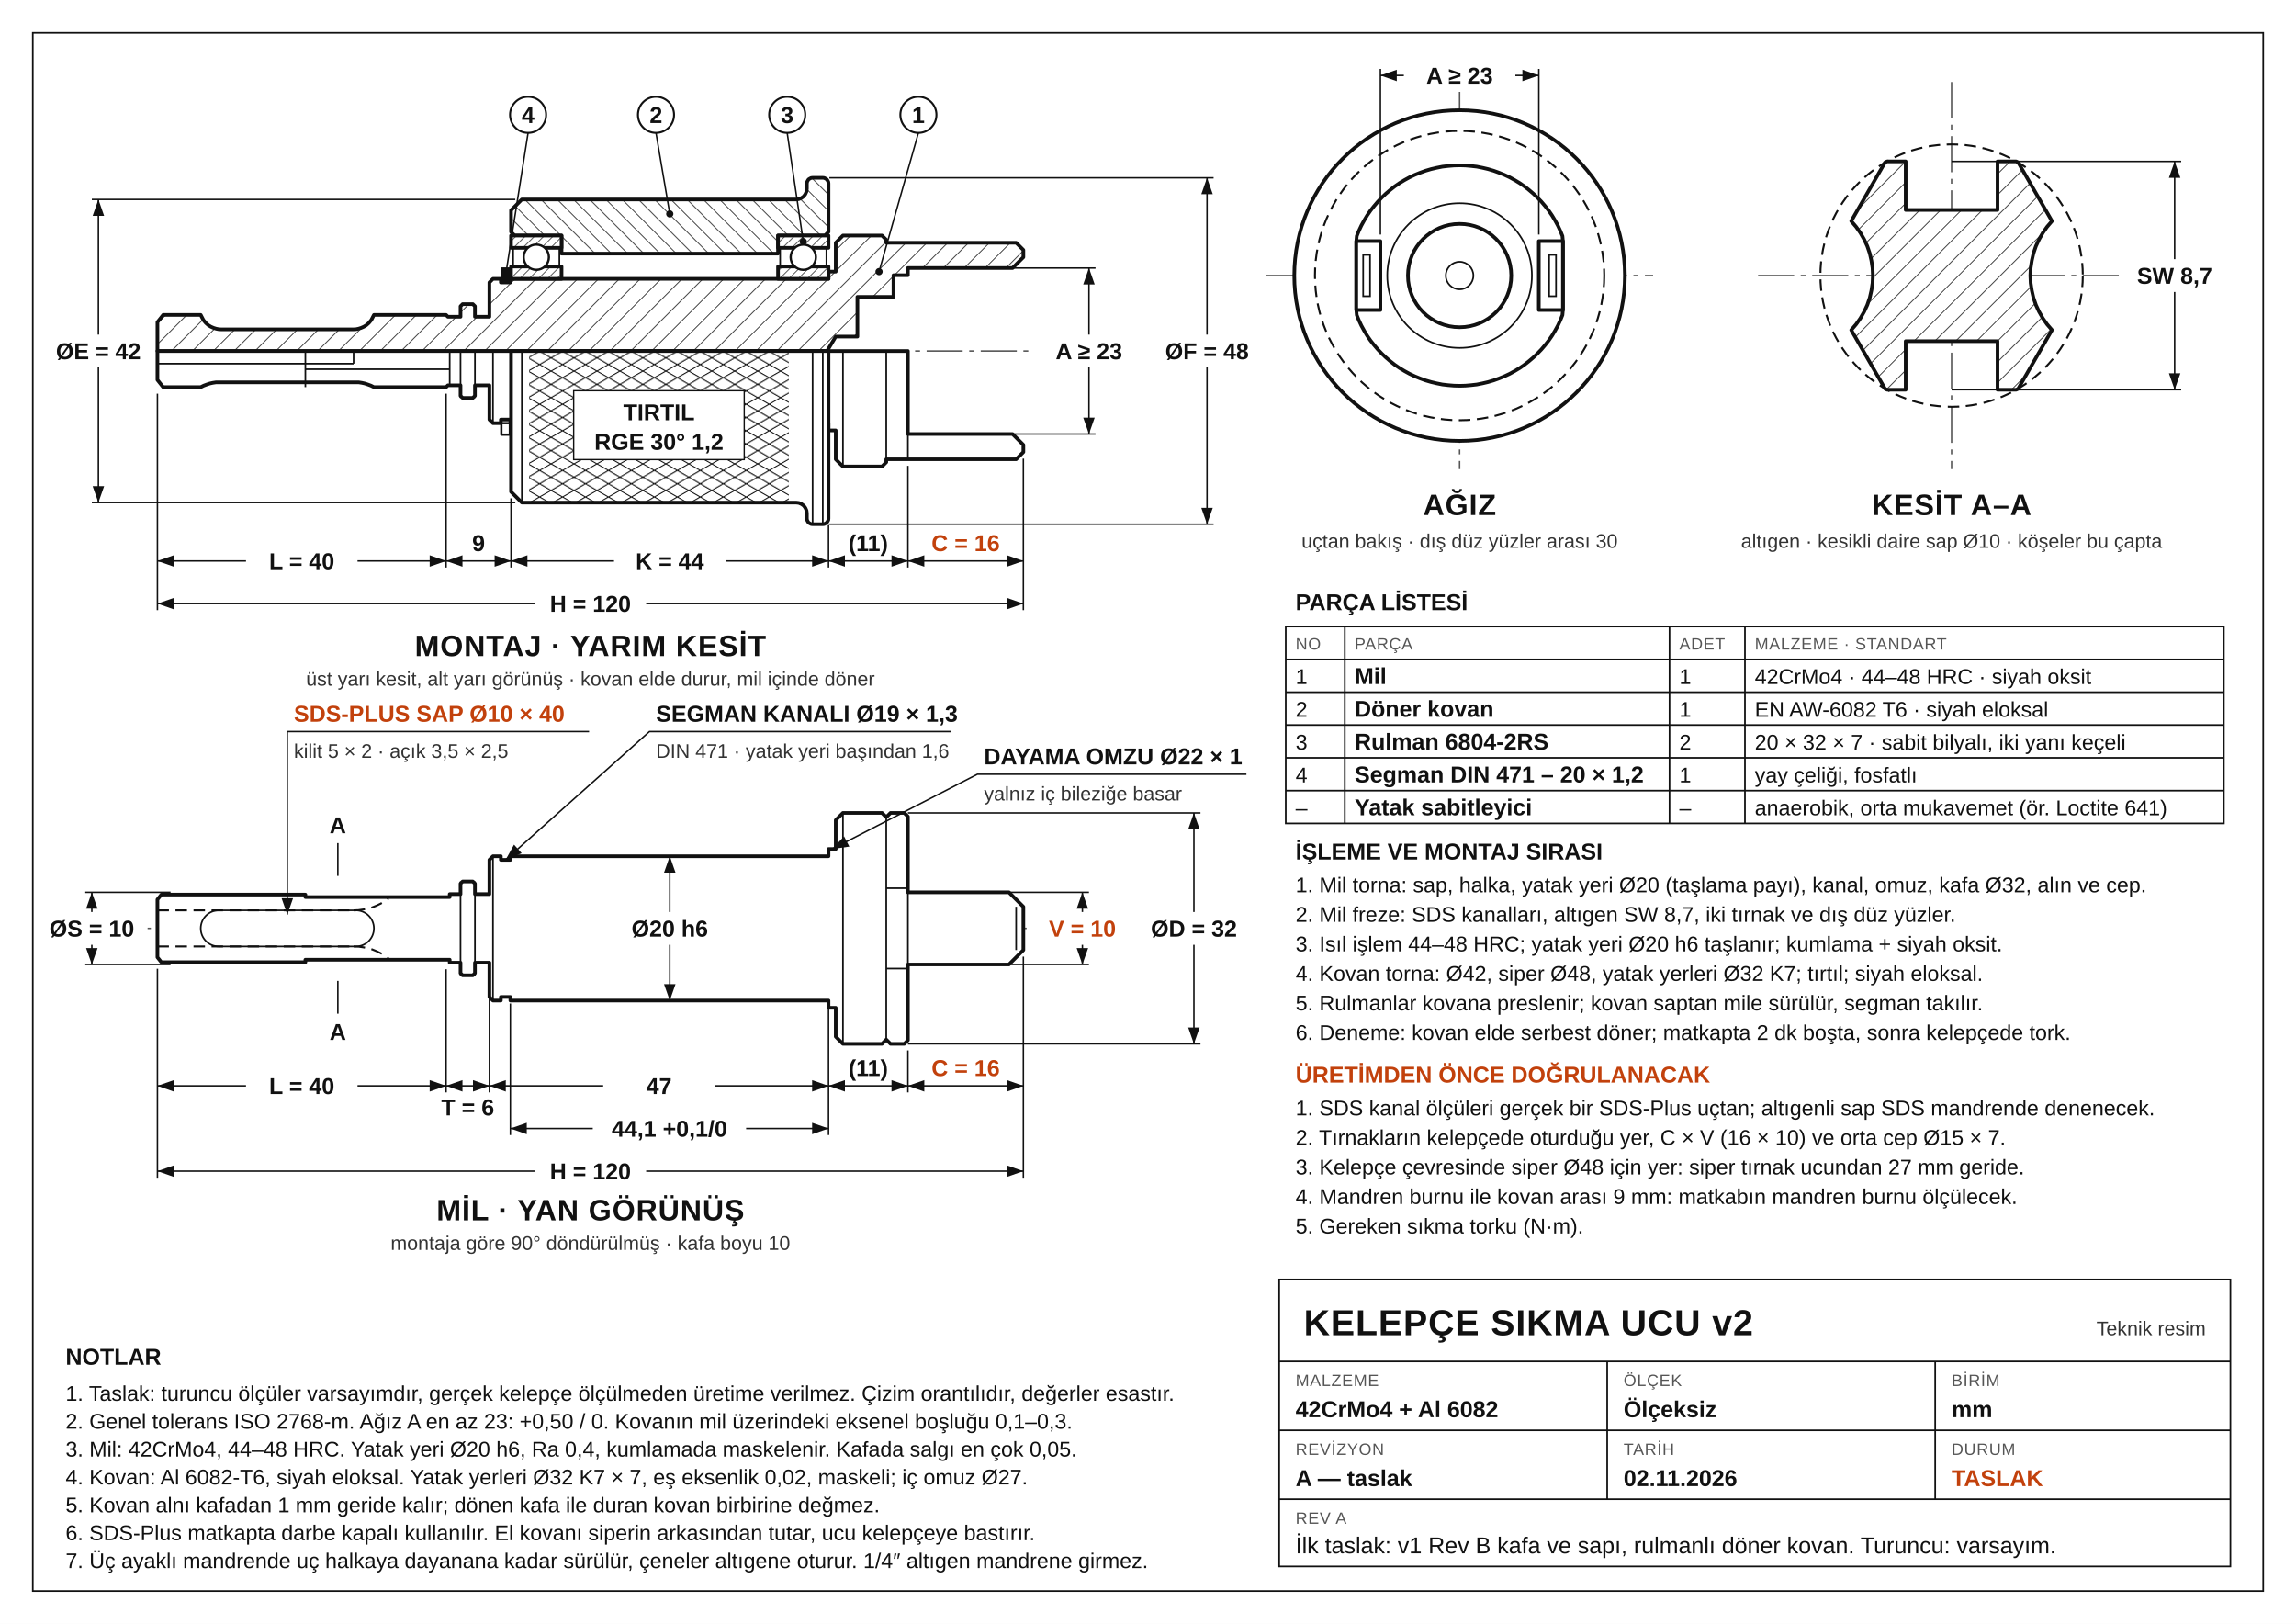
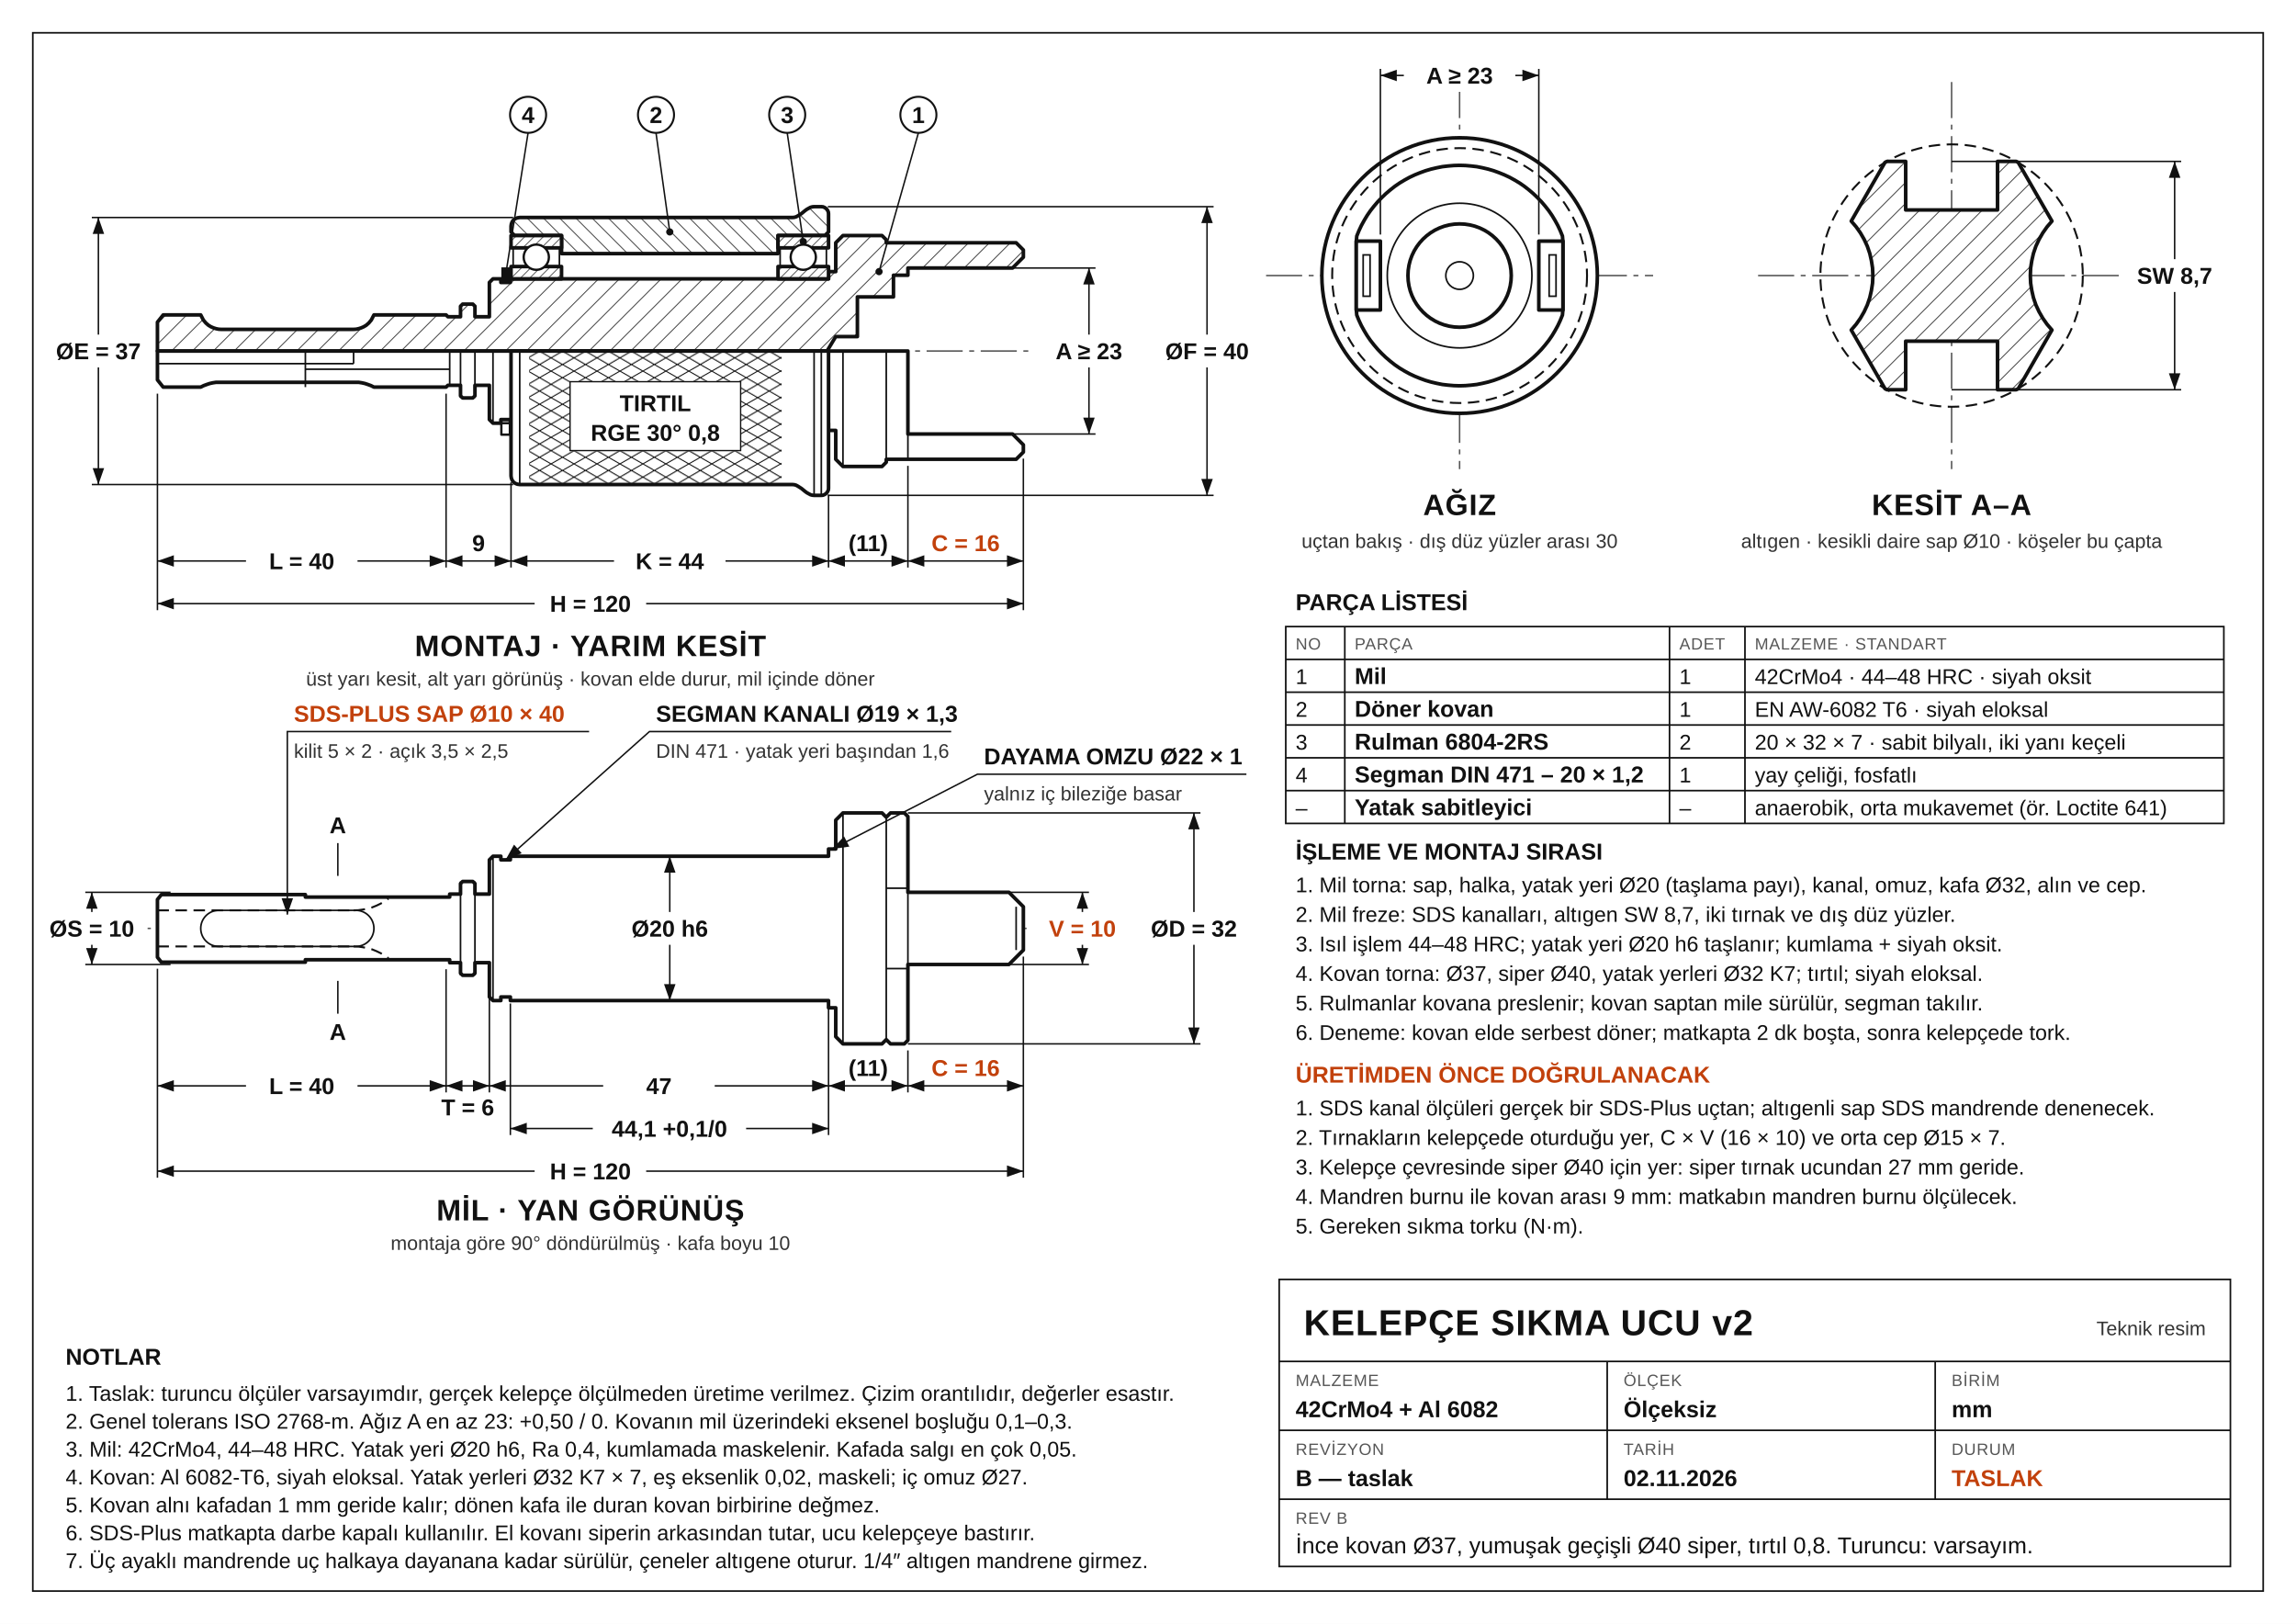
<svg xmlns="http://www.w3.org/2000/svg" viewBox="0 0 1400 990" width="1400" height="990" font-family="Arial, Helvetica, sans-serif">
  <defs>
    <marker id="arr" viewBox="0 0 10 10" refX="10" refY="5" markerWidth="10" markerHeight="10" markerUnits="userSpaceOnUse" orient="auto-start-reverse">
      <path d="M0,1.5 L10,5 L0,8.5 z" fill="#111" />
    </marker>
    <pattern id="h1" width="9" height="9" patternUnits="userSpaceOnUse" patternTransform="rotate(45)">
      <rect width="9" height="9" fill="#fff" />
      <line x1="0" y1="0" x2="0" y2="9" stroke="#111" stroke-width=".8" />
    </pattern>
    <pattern id="h2" width="7" height="7" patternUnits="userSpaceOnUse" patternTransform="rotate(-45)">
      <rect width="7" height="7" fill="#fff" />
      <line x1="0" y1="0" x2="0" y2="7" stroke="#111" stroke-width=".8" />
    </pattern>
    <pattern id="h3" width="4" height="4" patternUnits="userSpaceOnUse" patternTransform="rotate(45)">
      <rect width="4" height="4" fill="#fff" />
      <line x1="0" y1="0" x2="0" y2="4" stroke="#111" stroke-width=".7" />
    </pattern>
    <pattern id="kn" width="14" height="8.08" patternUnits="userSpaceOnUse">
      <path d="M0 0 L14 8.08 M0 8.08 L14 0" stroke="#111" stroke-width=".6" fill="none" />
    </pattern>
    <style>
      .vis{stroke:#111;stroke-width:2.2;stroke-linejoin:round}
      polygon.vis:not([fill]){fill:#fff}
      .thin{fill:none;stroke:#111;stroke-width:1}
      .hid{fill:none;stroke:#111;stroke-width:1.2;stroke-dasharray:7 4}
      .ctr{fill:none;stroke:#555;stroke-width:0.9;stroke-dasharray:22 4 3 4}
      .dim{fill:none;stroke:#111;stroke-width:0.9}
      .dima{fill:none;stroke:#111;stroke-width:0.9;marker-start:url(#arr);marker-end:url(#arr)}
      .lead{fill:none;stroke:#111;stroke-width:0.9;marker-start:url(#arr)}
      .grid{fill:none;stroke:#111;stroke-width:1}
      .t{font-size:14px;fill:#111}
      .tb{font-size:14px;font-weight:700;fill:#111}
      .ts{font-size:12px;fill:#333}
      .tn{font-size:13px;fill:#111}
      .tl{font-size:10px;fill:#555;letter-spacing:.4px}
      .h{font-size:18px;font-weight:700;fill:#111;letter-spacing:.5px}
      .q{fill:#c2410c}
      .bal{fill:#fff;stroke:#111;stroke-width:1.2}
    </style>
  </defs>
  <rect x="0" y="0" width="1400" height="990" fill="#fff" />
  <rect x="20" y="20" width="1360" height="950" class="grid" stroke-width="1.6" />
  <g>
    <line class="ctr" x1="70" y1="214" x2="646" y2="214" />
    <polygon class="vis" fill="url(#h1)" points="96.0,214.0 96.0,196.4 99.5,192.0 122.4,192.0 124.0,195.1 125.5,196.9 127.1,198.3 128.6,199.2 130.2,199.9 131.8,200.4 133.3,200.7 134.9,200.8 215.5,200.8 217.1,200.7 218.6,200.4 220.2,199.9 221.8,199.2 223.3,198.3 224.9,196.9 226.4,195.1 228.0,192.0 272.0,192.0 273.1,193.1 280.8,193.1 280.8,186.7 282.1,185.4 288.3,185.4 289.6,186.7 289.6,193.1 298.4,193.1 298.4,172.2 300.6,170.0 305.4,170.0 305.4,172.2 311.2,172.2 311.2,170.0 505.2,170.0 505.2,165.6 509.6,165.6 509.6,148.0 514.0,143.6 537.8,143.6 540.4,146.2 540.4,148.0 619.6,148.0 624.0,152.4 624.0,156.8 617.4,163.4 553.6,163.4 553.6,167.8 544.8,167.8 544.8,181.0 522.8,181.0 522.8,205.2 509.6,205.2 504.3,214.0" />
-     <polygon class="vis" fill="url(#h2)" points="311.6,141.4 311.6,128.2 318.2,121.6 485.4,121.6 487.1,121.4 488.7,120.7 490.1,119.7 491.1,118.3 491.8,116.7 492.0,115.0 492.0,111.9 492.1,111.0 492.5,110.2 493.0,109.4 493.8,108.9 494.6,108.5 495.5,108.4 501.7,108.4 502.6,108.5 503.4,108.9 504.2,109.4 504.7,110.2 505.1,111.0 505.2,111.9 505.2,141.4 503.0,143.6 474.4,143.6 474.4,154.6 342.4,154.6 342.4,143.6 313.8,143.6" />
+     <polygon class="vis" fill="url(#h2)" points="311.6,141.4 311.6,137.9 311.8,136.5 312.3,135.2 313.1,134.1 314.2,133.3 315.5,132.8 316.9,132.6 483.2,132.6 484.3,132.5 485.4,132.2 486.5,131.6 487.6,130.9 488.7,130.2 489.8,129.3 490.9,128.4 492.0,127.6 493.1,127.0 494.2,126.4 495.3,126.1 496.4,126.0 500.8,126.0 501.9,126.1 503.0,126.6 503.9,127.3 504.6,128.2 505.1,129.3 505.2,130.4 505.2,141.4 503.0,143.6 474.4,143.6 474.4,154.6 342.4,154.6 342.4,143.6 313.8,143.6" />
    <polygon class="vis" fill="url(#h3)" points="311.6,170.0 311.6,162.5 342.4,162.5 342.4,170.0" />
    <polygon class="vis" fill="url(#h3)" points="311.6,151.1 311.6,143.6 342.4,143.6 342.4,151.1" />
    <circle class="vis" style="fill:#fff;stroke-width:1.4" cx="327" cy="156.8" r="7.7" />
    <line class="thin" x1="312.9" y1="162.5" x2="312.9" y2="151.1" />
    <line class="thin" x1="341.1" y1="162.5" x2="341.1" y2="151.1" />
    <polygon class="vis" fill="url(#h3)" points="474.4,170.0 474.4,162.5 505.2,162.5 505.2,170.0" />
    <polygon class="vis" fill="url(#h3)" points="474.4,151.1 474.4,143.6 505.2,143.6 505.2,151.1" />
    <circle class="vis" style="fill:#fff;stroke-width:1.4" cx="489.8" cy="156.8" r="7.7" />
    <line class="thin" x1="475.7" y1="162.5" x2="475.7" y2="151.1" />
    <line class="thin" x1="503.9" y1="162.5" x2="503.9" y2="151.1" />
    <polygon fill="#111" points="305.7,172.2 305.7,163.0 310.9,163.0 310.9,172.2" />
    <polygon class="vis" points="96.0,214.0 96.0,231.6 99.5,236.0 122.4,236.0 124.2,235.1 126.1,234.4 127.9,233.8 129.7,233.4 131.6,233.1 133.4,233.1 217.0,233.1 218.8,233.1 220.7,233.4 222.5,233.8 224.3,234.4 226.2,235.1 228.0,236.0 272.0,236.0 273.1,234.9 280.8,234.9 280.8,241.3 282.1,242.6 288.3,242.6 289.6,241.3 289.6,234.9 298.4,234.9 298.4,255.8 300.6,258.0 305.4,258.0 305.4,255.8 311.2,255.8 311.2,258.0 505.2,258.0 505.2,262.4 509.6,262.4 509.6,280.0 514.0,284.4 537.8,284.4 540.4,281.8 540.4,280.0 619.6,280.0 624.0,275.6 624.0,271.2 617.4,264.6 553.6,264.6 553.6,214.0" />
    <line class="thin" x1="96" y1="221.7" x2="215.6" y2="221.7" />
    <line class="thin" x1="215.6" y1="214" x2="215.6" y2="221.7" />
    <line class="thin" x1="186.2" y1="225.1" x2="274.2" y2="225.1" />
    <line class="thin" x1="186.2" y1="214" x2="186.2" y2="236" />
    <line class="thin" x1="274.2" y1="214" x2="274.2" y2="234.9" />
    <line class="thin" x1="280.8" y1="214" x2="280.8" y2="242.6" />
    <line class="thin" x1="289.6" y1="214" x2="289.6" y2="242.6" />
    <line class="thin" x1="300.6" y1="214" x2="300.6" y2="258" />
    <line class="thin" x1="514" y1="214" x2="514" y2="284.4" />
    <line class="thin" x1="540.4" y1="214" x2="540.4" y2="281.8" />
    <line class="thin" x1="553.6" y1="264.6" x2="553.6" y2="280" />
-     <polygon class="vis" points="311.6,214.0 311.6,299.8 318.2,306.4 485.4,306.4 487.1,306.6 488.7,307.3 490.1,308.3 491.1,309.7 491.8,311.3 492.0,313.0 492.0,316.1 492.1,317.0 492.5,317.8 493.0,318.6 493.8,319.1 494.6,319.5 495.5,319.6 501.7,319.6 502.6,319.5 503.4,319.1 504.2,318.6 504.7,317.8 505.1,317.0 505.2,316.1 505.2,214.0" />
-     <rect x="322.6" y="214" width="158.4" height="92.4" fill="url(#kn)" />
-     <line class="thin" x1="318.2" y1="214" x2="318.2" y2="306.4" />
-     <line class="thin" x1="495.5" y1="214" x2="495.5" y2="319.6" />
-     <line class="thin" x1="501.7" y1="214" x2="501.7" y2="319.6" />
+     <polygon class="vis" points="311.6,214.0 311.6,290.1 311.8,291.5 312.3,292.8 313.1,293.9 314.2,294.7 315.5,295.2 316.9,295.4 483.2,295.4 484.3,295.5 485.4,295.8 486.5,296.4 487.6,297.1 488.7,297.8 489.8,298.7 490.9,299.6 492.0,300.4 493.1,301.0 494.2,301.6 495.3,301.9 496.4,302.0 500.8,302.0 501.9,301.9 503.0,301.4 503.9,300.7 504.6,299.8 505.1,298.7 505.2,297.6 505.2,214.0" />
+     <rect x="322.6" y="214" width="154.0" height="81.4" fill="url(#kn)" />
+     <line class="thin" x1="316.9" y1="214" x2="316.9" y2="295.4" />
+     <line class="thin" x1="496.4" y1="214" x2="496.4" y2="302" />
+     <line class="thin" x1="500.8" y1="214" x2="500.8" y2="302" />
    <polygon class="vis" style="fill:#fff;stroke-width:1.4" points="305.7,258.0 305.7,265.0 310.9,265.0 310.9,258.0" />
    <line class="dim" x1="322" y1="81" x2="308.3" y2="167.8" />
    <circle cx="308.3" cy="167.8" r="2.2" fill="#111" />
    <circle class="bal" cx="322" cy="70" r="11" />
    <text class="tb" x="322" y="75" text-anchor="middle">4</text>
-     <line class="dim" x1="400" y1="81" x2="408.4" y2="130.4" />
-     <circle cx="408.4" cy="130.4" r="2.2" fill="#111" />
+     <line class="dim" x1="400" y1="81" x2="408.4" y2="141.4" />
+     <circle cx="408.4" cy="141.4" r="2.2" fill="#111" />
    <circle class="bal" cx="400" cy="70" r="11" />
    <text class="tb" x="400" y="75" text-anchor="middle">2</text>
    <line class="dim" x1="480" y1="81" x2="489.8" y2="147.3" />
    <circle cx="489.8" cy="147.3" r="2.2" fill="#111" />
    <circle class="bal" cx="480" cy="70" r="11" />
    <text class="tb" x="480" y="75" text-anchor="middle">3</text>
    <line class="dim" x1="560" y1="81" x2="536" y2="165.6" />
    <circle cx="536" cy="165.6" r="2.2" fill="#111" />
    <circle class="bal" cx="560" cy="70" r="11" />
    <text class="tb" x="560" y="75" text-anchor="middle">1</text>
-     <rect x="349.8" y="238.2" width="104" height="42" fill="#fff" stroke="#111" stroke-width=".8" />
-     <text class="tb" x="401.8" y="256.2" text-anchor="middle">TIRTIL</text>
-     <text class="tb" x="401.8" y="274.2" text-anchor="middle">RGE 30° 1,2</text>
+     <rect x="347.6" y="232.7" width="104" height="42" fill="#fff" stroke="#111" stroke-width=".8" />
+     <text class="tb" x="399.6" y="250.7" text-anchor="middle">TIRTIL</text>
+     <text class="tb" x="399.6" y="268.7" text-anchor="middle">RGE 30° 0,8</text>
    <line class="dim" x1="96" y1="240" x2="96" y2="372" />
    <line class="dim" x1="272" y1="240" x2="272" y2="346" />
-     <line class="dim" x1="311.6" y1="303.8" x2="311.6" y2="346" />
-     <line class="dim" x1="505.2" y1="320.1" x2="505.2" y2="346" />
+     <line class="dim" x1="311.6" y1="294.1" x2="311.6" y2="346" />
+     <line class="dim" x1="505.2" y1="301.6" x2="505.2" y2="346" />
    <line class="dim" x1="553.6" y1="284" x2="553.6" y2="346" />
    <line class="dim" x1="624" y1="279.6" x2="624" y2="372" />
    <line class="dim" x1="617.4" y1="163.4" x2="668" y2="163.4" />
    <line class="dim" x1="617.4" y1="264.6" x2="668" y2="264.6" />
-     <line class="dim" x1="505.7" y1="108.4" x2="740" y2="108.4" />
-     <line class="dim" x1="505.7" y1="319.6" x2="740" y2="319.6" />
-     <line class="dim" x1="314.2" y1="121.6" x2="56" y2="121.6" />
-     <line class="dim" x1="314.2" y1="306.4" x2="56" y2="306.4" />
+     <line class="dim" x1="504.8" y1="126" x2="740" y2="126" />
+     <line class="dim" x1="504.8" y1="302" x2="740" y2="302" />
+     <line class="dim" x1="312.9" y1="132.6" x2="56" y2="132.6" />
+     <line class="dim" x1="312.9" y1="295.4" x2="56" y2="295.4" />
    <line class="dima" x1="96" y1="342" x2="272" y2="342" />
    <rect x="150" y="332" width="68" height="20" fill="#fff" />
    <text class="tb" x="184" y="347" text-anchor="middle">L = 40</text>
    <line class="dima" x1="272" y1="342" x2="311.6" y2="342" />
    <text class="tb" x="291.8" y="336" text-anchor="middle">9</text>
    <line class="dima" x1="311.6" y1="342" x2="505.2" y2="342" />
    <rect x="374.4" y="332" width="68" height="20" fill="#fff" />
    <text class="tb" x="408.4" y="347" text-anchor="middle">K = 44</text>
    <line class="dima" x1="505.2" y1="342" x2="553.6" y2="342" />
    <text class="tb" x="529.4" y="336" text-anchor="middle">(11)</text>
    <line class="dima" x1="553.6" y1="342" x2="624" y2="342" />
    <text class="tb q" x="588.8" y="336" text-anchor="middle">C = 16</text>
    <line class="dima" x1="96" y1="368" x2="624" y2="368" />
    <rect x="326" y="358" width="68" height="20" fill="#fff" />
    <text class="tb" x="360" y="373" text-anchor="middle">H = 120</text>
    <line class="dima" x1="664" y1="163.4" x2="664" y2="264.6" />
    <rect x="630" y="204" width="68" height="20" fill="#fff" />
    <text class="tb" x="664" y="219" text-anchor="middle">A ≥ 23</text>
-     <line class="dima" x1="736" y1="108.4" x2="736" y2="319.6" />
+     <line class="dima" x1="736" y1="126" x2="736" y2="302" />
    <rect x="702" y="204" width="68" height="20" fill="#fff" />
-     <text class="tb" x="736" y="219" text-anchor="middle">ØF = 48</text>
-     <line class="dima" x1="60" y1="121.6" x2="60" y2="306.4" />
+     <text class="tb" x="736" y="219" text-anchor="middle">ØF = 40</text>
+     <line class="dima" x1="60" y1="132.6" x2="60" y2="295.4" />
    <rect x="26" y="204" width="68" height="20" fill="#fff" />
-     <text class="tb" x="60" y="219" text-anchor="middle">ØE = 42</text>
+     <text class="tb" x="60" y="219" text-anchor="middle">ØE = 37</text>
    <text class="h" x="360" y="400" text-anchor="middle">MONTAJ · YARIM KESİT</text>
    <text class="ts" x="360" y="418" text-anchor="middle">üst yarı kesit, alt yarı görünüş · kovan elde durur, mil içinde döner</text>
  </g>
  <g>
    <line class="ctr" x1="70" y1="566" x2="646" y2="566" />
    <polygon class="vis" points="96.0,566.0 96.0,548.4 98.4,545.4 186.2,545.4 186.2,546.9 274.2,546.9 274.2,545.1 280.8,545.1 280.8,538.7 282.1,537.4 288.3,537.4 289.6,538.7 289.6,545.1 298.4,545.1 298.4,524.2 300.6,522.0 305.4,522.0 305.4,524.2 311.2,524.2 311.2,522.0 505.2,522.0 505.2,517.6 509.6,517.6 509.6,500.0 514.0,495.6 537.8,495.6 540.4,498.2 543.0,495.6 551.4,495.6 553.6,497.8 553.6,544.0 615.2,544.0 624.0,552.8 624.0,566.0 624.0,566.0 624.0,579.2 615.2,588.0 553.6,588.0 553.6,634.2 551.4,636.4 543.0,636.4 540.4,633.8 537.8,636.4 514.0,636.4 509.6,632.0 509.6,614.4 505.2,614.4 505.2,610.0 311.2,610.0 311.2,607.8 305.4,607.8 305.4,610.0 300.6,610.0 298.4,607.8 298.4,586.9 289.6,586.9 289.6,593.3 288.3,594.6 282.1,594.6 280.8,593.3 280.8,586.9 274.2,586.9 274.2,585.1 186.2,585.1 186.2,586.6 98.4,586.6 96.0,583.6 96.0,566.0" />
    <path class="thin" d="M133.4 555 H217 A11 11 0 0 1 217 577 H133.4 A11 11 0 0 1 133.4 555 Z" />
    <line class="hid" x1="96" y1="555" x2="215.6" y2="555" />
    <line class="hid" x1="96" y1="577" x2="215.6" y2="577" />
    <polyline class="hid" points="215.6,555.0 218.5,554.9 221.3,554.5 224.1,554.0 226.9,553.2 229.6,552.1 232.1,550.9 234.6,549.5 236.9,547.8" />
    <polyline class="hid" points="215.6,577.0 218.5,577.1 221.3,577.5 224.1,578.0 226.9,578.8 229.6,579.9 232.1,581.1 234.6,582.5 236.9,584.2" />
    <line class="thin" x1="280.8" y1="594.6" x2="280.8" y2="537.4" />
    <line class="thin" x1="289.6" y1="594.6" x2="289.6" y2="537.4" />
    <line class="thin" x1="300.6" y1="610" x2="300.6" y2="522" />
    <line class="thin" x1="514" y1="636.4" x2="514" y2="495.6" />
    <line class="thin" x1="540.4" y1="633.8" x2="540.4" y2="498.2" />
    <line class="thin" x1="553.6" y1="588" x2="553.6" y2="544" />
    <line class="thin" x1="540.4" y1="541.5" x2="553.6" y2="541.5" />
    <line class="thin" x1="540.4" y1="590.5" x2="553.6" y2="590.5" />
    <line class="thin" x1="619.6" y1="579.2" x2="619.6" y2="552.8" />
    <path class="dim" d="M206 514 V534 M206 598 V618" />
    <text class="tb" x="206" y="508" text-anchor="middle">A</text>
    <text class="tb" x="206" y="634" text-anchor="middle">A</text>
    <polyline class="lead" points="175.2,557.6 175.2,446 359.2,446" />
    <text class="tb q" x="179.2" y="440">SDS-PLUS SAP Ø10 × 40</text>
    <text class="ts" x="179.2" y="462">kilit 5 × 2 · açık 3,5 × 2,5</text>
    <polyline class="lead" points="308.3,524.2 396,446 580,446" />
    <text class="tb" x="400" y="440">SEGMAN KANALI Ø19 × 1,3</text>
    <text class="ts" x="400" y="462">DIN 471 · yatak yeri başından 1,6</text>
    <polyline class="lead" points="507.4,517.6 596,472 760,472" />
    <text class="tb" x="600" y="466">DAYAMA OMZU Ø22 × 1</text>
    <text class="ts" x="600" y="488">yalnız iç bileziğe basar</text>
    <line class="dima" x1="408.4" y1="522" x2="408.4" y2="610" />
    <rect x="374.4" y="556" width="68" height="20" fill="#fff" />
    <text class="tb" x="408.4" y="571" text-anchor="middle">Ø20 h6</text>
    <line class="dim" x1="96" y1="590.6" x2="96" y2="718" />
    <line class="dim" x1="272" y1="590.9" x2="272" y2="666" />
    <line class="dim" x1="298.4" y1="590.9" x2="298.4" y2="666" />
    <line class="dim" x1="311.2" y1="611.8" x2="311.2" y2="692" />
    <line class="dim" x1="505.2" y1="614" x2="505.2" y2="692" />
    <line class="dim" x1="553.6" y1="640.4" x2="553.6" y2="666" />
    <line class="dim" x1="624" y1="583.2" x2="624" y2="718" />
    <line class="dim" x1="615.2" y1="544" x2="664" y2="544" />
    <line class="dim" x1="615.2" y1="588" x2="664" y2="588" />
    <line class="dim" x1="553.6" y1="495.6" x2="732" y2="495.6" />
    <line class="dim" x1="553.6" y1="636.4" x2="732" y2="636.4" />
    <line class="dim" x1="52" y1="544" x2="104" y2="544" />
    <line class="dim" x1="52" y1="588" x2="104" y2="588" />
    <line class="dima" x1="96" y1="662" x2="272" y2="662" />
    <rect x="150" y="652" width="68" height="20" fill="#fff" />
    <text class="tb" x="184" y="667" text-anchor="middle">L = 40</text>
    <line class="dima" x1="272" y1="662" x2="298.4" y2="662" />
    <text class="tb" x="285.2" y="680" text-anchor="middle">T = 6</text>
    <line class="dima" x1="298.4" y1="662" x2="505.2" y2="662" />
    <rect x="367.8" y="652" width="68" height="20" fill="#fff" />
    <text class="tb" x="401.8" y="667" text-anchor="middle">47</text>
    <line class="dima" x1="505.2" y1="662" x2="553.6" y2="662" />
    <text class="tb" x="529.4" y="656" text-anchor="middle">(11)</text>
    <line class="dima" x1="553.6" y1="662" x2="624" y2="662" />
    <text class="tb q" x="588.8" y="656" text-anchor="middle">C = 16</text>
    <line class="dima" x1="311.2" y1="688" x2="505.2" y2="688" />
    <rect x="361.45" y="678" width="93.5" height="20" fill="#fff" />
    <text class="tb" x="408.2" y="693" text-anchor="middle">44,1 +0,1/0</text>
    <line class="dima" x1="96" y1="714" x2="624" y2="714" />
    <rect x="326" y="704" width="68" height="20" fill="#fff" />
    <text class="tb" x="360" y="719" text-anchor="middle">H = 120</text>
    <line class="dima" x1="56" y1="544" x2="56" y2="588" />
    <rect x="22" y="556" width="68" height="20" fill="#fff" />
    <text class="tb" x="56" y="571" text-anchor="middle">ØS = 10</text>
    <line class="dima" x1="660" y1="544" x2="660" y2="588" />
    <rect x="626" y="556" width="68" height="20" fill="#fff" />
    <text class="tb q" x="660" y="571" text-anchor="middle">V = 10</text>
    <line class="dima" x1="728" y1="495.6" x2="728" y2="636.4" />
    <rect x="694" y="556" width="68" height="20" fill="#fff" />
    <text class="tb" x="728" y="571" text-anchor="middle">ØD = 32</text>
    <text class="h" x="360" y="744" text-anchor="middle">MİL · YAN GÖRÜNÜŞ</text>
    <text class="ts" x="360" y="762" text-anchor="middle">montaja göre 90° döndürülmüş · kafa boyu 10</text>
  </g>
  <g>
    <line class="ctr" x1="772" y1="168" x2="1008" y2="168" />
    <line class="ctr" x1="890" y1="50" x2="890" y2="286" />
-     <circle class="vis" style="fill:#fff" cx="890" cy="168" r="100.8" />
-     <circle class="hid" cx="890" cy="168" r="88.2" />
+     <circle class="vis" style="fill:#fff" cx="890" cy="168" r="84.0" />
+     <circle class="hid" cx="890" cy="168" r="77.7" />
    <polygon class="vis" style="fill:#fff" points="953.0,168.0 953.0,171.5 953.0,175.0 953.0,178.5 953.0,182.0 953.0,185.4 953.0,188.8 952.7,192.1 951.4,195.3 949.9,198.5 948.2,201.6 946.4,204.6 944.4,207.5 942.2,210.3 939.9,213.0 937.5,215.5 935.0,217.9 932.3,220.2 929.5,222.4 926.6,224.4 923.6,226.2 920.5,227.9 917.3,229.4 914.1,230.7 910.8,231.9 907.4,232.9 904.0,233.7 900.5,234.4 897.0,234.8 893.5,235.1 890.0,235.2 886.5,235.1 883.0,234.8 879.5,234.4 876.0,233.7 872.6,232.9 869.2,231.9 865.9,230.7 862.7,229.4 859.5,227.9 856.4,226.2 853.4,224.4 850.5,222.4 847.7,220.2 845.0,217.9 842.5,215.5 840.1,213.0 837.8,210.3 835.6,207.5 833.6,204.6 831.8,201.6 830.1,198.5 828.6,195.3 827.3,192.1 827.0,188.8 827.0,185.4 827.0,182.0 827.0,178.5 827.0,175.0 827.0,171.5 827.0,168.0 827.0,164.5 827.0,161.0 827.0,157.5 827.0,154.0 827.0,150.6 827.0,147.2 827.3,143.9 828.6,140.7 830.1,137.5 831.8,134.4 833.6,131.4 835.6,128.5 837.8,125.7 840.1,123.0 842.5,120.5 845.0,118.1 847.7,115.8 850.5,113.6 853.4,111.6 856.4,109.8 859.5,108.1 862.7,106.6 865.9,105.3 869.2,104.1 872.6,103.1 876.0,102.3 879.5,101.6 883.0,101.2 886.5,100.9 890.0,100.8 893.5,100.9 897.0,101.2 900.5,101.6 904.0,102.3 907.4,103.1 910.8,104.1 914.1,105.3 917.3,106.6 920.5,108.1 923.6,109.8 926.6,111.6 929.5,113.6 932.3,115.8 935.0,118.1 937.5,120.5 939.9,123.0 942.2,125.7 944.4,128.5 946.4,131.4 948.2,134.4 949.9,137.5 951.4,140.7 952.7,143.9 953.0,147.2 953.0,150.6 953.0,154.0 953.0,157.5 953.0,161.0 953.0,164.5" />
    <circle class="thin" cx="890" cy="168" r="44.1" />
    <circle class="vis" style="fill:none" cx="890" cy="168" r="31.5" />
    <circle class="thin" cx="890" cy="168" r="8.4" />
    <polygon class="vis" style="fill:#fff" points="841.7,147.0 827.0,147.0 827.0,189.0 841.7,189.0" />
    <polygon class="thin" points="835.4,155.4 831.2,155.4 831.2,180.6 835.4,180.6" />
    <polygon class="vis" style="fill:#fff" points="938.3,147.0 953.0,147.0 953.0,189.0 938.3,189.0" />
    <polygon class="thin" points="944.6,155.4 948.8,155.4 948.8,180.6 944.6,180.6" />
    <line class="dim" x1="841.7" y1="143" x2="841.7" y2="42" />
    <line class="dim" x1="938.3" y1="143" x2="938.3" y2="42" />
    <line class="dima" x1="841.7" y1="46" x2="938.3" y2="46" />
    <rect x="856" y="36" width="68" height="20" fill="#fff" />
    <text class="tb" x="890" y="51" text-anchor="middle">A ≥ 23</text>
    <text class="h" x="890" y="314" text-anchor="middle">AĞIZ</text>
    <text class="ts" x="890" y="334" text-anchor="middle">uçtan bakış · dış düz yüzler arası 30</text>
  </g>
  <g>
    <line class="ctr" x1="1072" y1="168" x2="1308" y2="168" />
    <line class="ctr" x1="1190" y1="50" x2="1190" y2="286" />
    <polygon class="vis" fill="url(#h1)" points="1238.0,168.0 1238.2,172.6 1238.9,177.1 1239.9,181.5 1241.4,185.9 1243.3,190.0 1245.6,194.0 1248.2,197.7 1251.2,201.2 1230.6,237.0 1229.4,237.6 1218.0,237.6 1218.0,208.0 1190.0,208.0 1190.0,208.0 1162.0,208.0 1162.0,237.6 1150.6,237.6 1149.4,237.0 1128.8,201.2 1131.8,197.7 1134.4,194.0 1136.7,190.0 1138.6,185.9 1140.1,181.5 1141.1,177.1 1141.8,172.6 1142.0,168.0 1142.0,168.0 1141.8,163.4 1141.1,158.9 1140.1,154.5 1138.6,150.1 1136.7,146.0 1134.4,142.0 1131.8,138.3 1128.8,134.8 1149.4,99.0 1150.6,98.4 1162.0,98.4 1162.0,128.0 1190.0,128.0 1190.0,128.0 1218.0,128.0 1218.0,98.4 1229.4,98.4 1230.6,99.0 1251.2,134.8 1248.2,138.3 1245.6,142.0 1243.3,146.0 1241.4,150.1 1239.9,154.5 1238.9,158.9 1238.2,163.4 1238.0,168.0" />
    <circle class="hid" cx="1190" cy="168" r="80" />
    <line class="dim" x1="1190" y1="98.4" x2="1330" y2="98.4" />
    <line class="dim" x1="1190" y1="237.6" x2="1330" y2="237.6" />
    <line class="dima" x1="1326" y1="98.4" x2="1326" y2="237.6" />
    <rect x="1292" y="158" width="68" height="20" fill="#fff" />
    <text class="tb" x="1326" y="173" text-anchor="middle">SW 8,7</text>
    <text class="h" x="1190" y="314" text-anchor="middle">KESİT A–A</text>
    <text class="ts" x="1190" y="334" text-anchor="middle">altıgen · kesikli daire sap Ø10 · köşeler bu çapta</text>
  </g>
  <g>
    <text class="tb" x="790" y="372">PARÇA LİSTESİ</text>
    <rect class="grid" x="784" y="382" width="572" height="120" />
    <path class="grid" d="M784 402 H1356 M784 422 H1356 M784 442 H1356 M784 462 H1356 M784 482 H1356 M820 382 V502 M1018 382 V502 M1064 382 V502" />
    <text class="tl" x="790" y="396">NO</text>
    <text class="tl" x="826" y="396">PARÇA</text>
    <text class="tl" x="1024" y="396">ADET</text>
    <text class="tl" x="1070" y="396">MALZEME · STANDART</text>
    <text class="tn" x="790" y="417">1</text>
    <text class="tb" x="826" y="417">Mil</text>
    <text class="tn" x="1024" y="417">1</text>
    <text class="tn" x="1070" y="417">42CrMo4 · 44–48 HRC · siyah oksit</text>
    <text class="tn" x="790" y="437">2</text>
    <text class="tb" x="826" y="437">Döner kovan</text>
    <text class="tn" x="1024" y="437">1</text>
    <text class="tn" x="1070" y="437">EN AW-6082 T6 · siyah eloksal</text>
    <text class="tn" x="790" y="457">3</text>
    <text class="tb" x="826" y="457">Rulman 6804-2RS</text>
    <text class="tn" x="1024" y="457">2</text>
    <text class="tn" x="1070" y="457">20 × 32 × 7 · sabit bilyalı, iki yanı keçeli</text>
    <text class="tn" x="790" y="477">4</text>
    <text class="tb" x="826" y="477">Segman DIN 471 – 20 × 1,2</text>
    <text class="tn" x="1024" y="477">1</text>
    <text class="tn" x="1070" y="477">yay çeliği, fosfatlı</text>
    <text class="tn" x="790" y="497">–</text>
    <text class="tb" x="826" y="497">Yatak sabitleyici</text>
    <text class="tn" x="1024" y="497">–</text>
    <text class="tn" x="1070" y="497">anaerobik, orta mukavemet (ör. Loctite 641)</text>
    <text class="tb" x="790" y="524">İŞLEME VE MONTAJ SIRASI</text>
    <text class="tn" x="790" y="544">1. Mil torna: sap, halka, yatak yeri Ø20 (taşlama payı), kanal, omuz, kafa Ø32, alın ve cep.</text>
    <text class="tn" x="790" y="562">2. Mil freze: SDS kanalları, altıgen SW 8,7, iki tırnak ve dış düz yüzler.</text>
    <text class="tn" x="790" y="580">3. Isıl işlem 44–48 HRC; yatak yeri Ø20 h6 taşlanır; kumlama + siyah oksit.</text>
-     <text class="tn" x="790" y="598">4. Kovan torna: Ø42, siper Ø48, yatak yerleri Ø32 K7; tırtıl; siyah eloksal.</text>
+     <text class="tn" x="790" y="598">4. Kovan torna: Ø37, siper Ø40, yatak yerleri Ø32 K7; tırtıl; siyah eloksal.</text>
    <text class="tn" x="790" y="616">5. Rulmanlar kovana preslenir; kovan saptan mile sürülür, segman takılır.</text>
    <text class="tn" x="790" y="634">6. Deneme: kovan elde serbest döner; matkapta 2 dk boşta, sonra kelepçede tork.</text>
    <text class="tb q" x="790" y="660">ÜRETİMDEN ÖNCE DOĞRULANACAK</text>
    <text class="tn" x="790" y="680">1. SDS kanal ölçüleri gerçek bir SDS-Plus uçtan; altıgenli sap SDS mandrende denenecek.</text>
    <text class="tn" x="790" y="698">2. Tırnakların kelepçede oturduğu yer, C × V (16 × 10) ve orta cep Ø15 × 7.</text>
-     <text class="tn" x="790" y="716">3. Kelepçe çevresinde siper Ø48 için yer: siper tırnak ucundan 27 mm geride.</text>
+     <text class="tn" x="790" y="716">3. Kelepçe çevresinde siper Ø40 için yer: siper tırnak ucundan 27 mm geride.</text>
    <text class="tn" x="790" y="734">4. Mandren burnu ile kovan arası 9 mm: matkabın mandren burnu ölçülecek.</text>
    <text class="tn" x="790" y="752">5. Gereken sıkma torku (N·m).</text>
  </g>
  <g>
    <text class="tb" x="40" y="832">NOTLAR</text>
    <text class="tn" x="40" y="854">1. Taslak: turuncu ölçüler varsayımdır, gerçek kelepçe ölçülmeden üretime verilmez. Çizim orantılıdır, değerler esastır.</text>
    <text class="tn" x="40" y="871">2. Genel tolerans ISO 2768-m. Ağız A en az 23: +0,50 / 0. Kovanın mil üzerindeki eksenel boşluğu 0,1–0,3.</text>
    <text class="tn" x="40" y="888">3. Mil: 42CrMo4, 44–48 HRC. Yatak yeri Ø20 h6, Ra 0,4, kumlamada maskelenir. Kafada salgı en çok 0,05.</text>
    <text class="tn" x="40" y="905">4. Kovan: Al 6082-T6, siyah eloksal. Yatak yerleri Ø32 K7 × 7, eş eksenlik 0,02, maskeli; iç omuz Ø27.</text>
    <text class="tn" x="40" y="922">5. Kovan alnı kafadan 1 mm geride kalır; dönen kafa ile duran kovan birbirine değmez.</text>
    <text class="tn" x="40" y="939">6. SDS-Plus matkapta darbe kapalı kullanılır. El kovanı siperin arkasından tutar, ucu kelepçeye bastırır.</text>
    <text class="tn" x="40" y="956">7. Üç ayaklı mandrende uç halkaya dayanana kadar sürülür, çeneler altıgene oturur. 1/4″ altıgen mandrene girmez.</text>
  </g>
  <g>
    <rect x="780" y="780" width="580" height="175" class="grid" stroke-width="1.6" />
    <path class="grid" d="M780 830 H1360 M780 872 H1360 M780 914 H1360" />
    <path class="grid" d="M980 830 V914 M1180 830 V914" />
    <text x="795" y="814" font-size="22" font-weight="700" fill="#111" letter-spacing=".5">KELEPÇE SIKMA UCU v2</text>
    <text class="ts" x="1345" y="814" text-anchor="end">Teknik resim</text>
    <text class="tl" x="790" y="845">MALZEME</text>
    <text class="tb" x="790" y="864">42CrMo4 + Al 6082</text>
    <text class="tl" x="990" y="845">ÖLÇEK</text>
    <text class="tb" x="990" y="864">Ölçeksiz</text>
    <text class="tl" x="1190" y="845">BİRİM</text>
    <text class="tb" x="1190" y="864">mm</text>
    <text class="tl" x="790" y="887">REVİZYON</text>
-     <text class="tb" x="790" y="906">A — taslak</text>
+     <text class="tb" x="790" y="906">B — taslak</text>
    <text class="tl" x="990" y="887">TARİH</text>
    <text class="tb" x="990" y="906">02.11.2026</text>
    <text class="tl" x="1190" y="887">DURUM</text>
    <text class="tb q" x="1190" y="906">TASLAK</text>
-     <text class="tl" x="790" y="929">REV A</text>
-     <text class="t" x="790" y="947">İlk taslak: v1 Rev B kafa ve sapı, rulmanlı döner kovan. Turuncu: varsayım.</text>
+     <text class="tl" x="790" y="929">REV B</text>
+     <text class="t" x="790" y="947">İnce kovan Ø37, yumuşak geçişli Ø40 siper, tırtıl 0,8. Turuncu: varsayım.</text>
  </g>
</svg>
